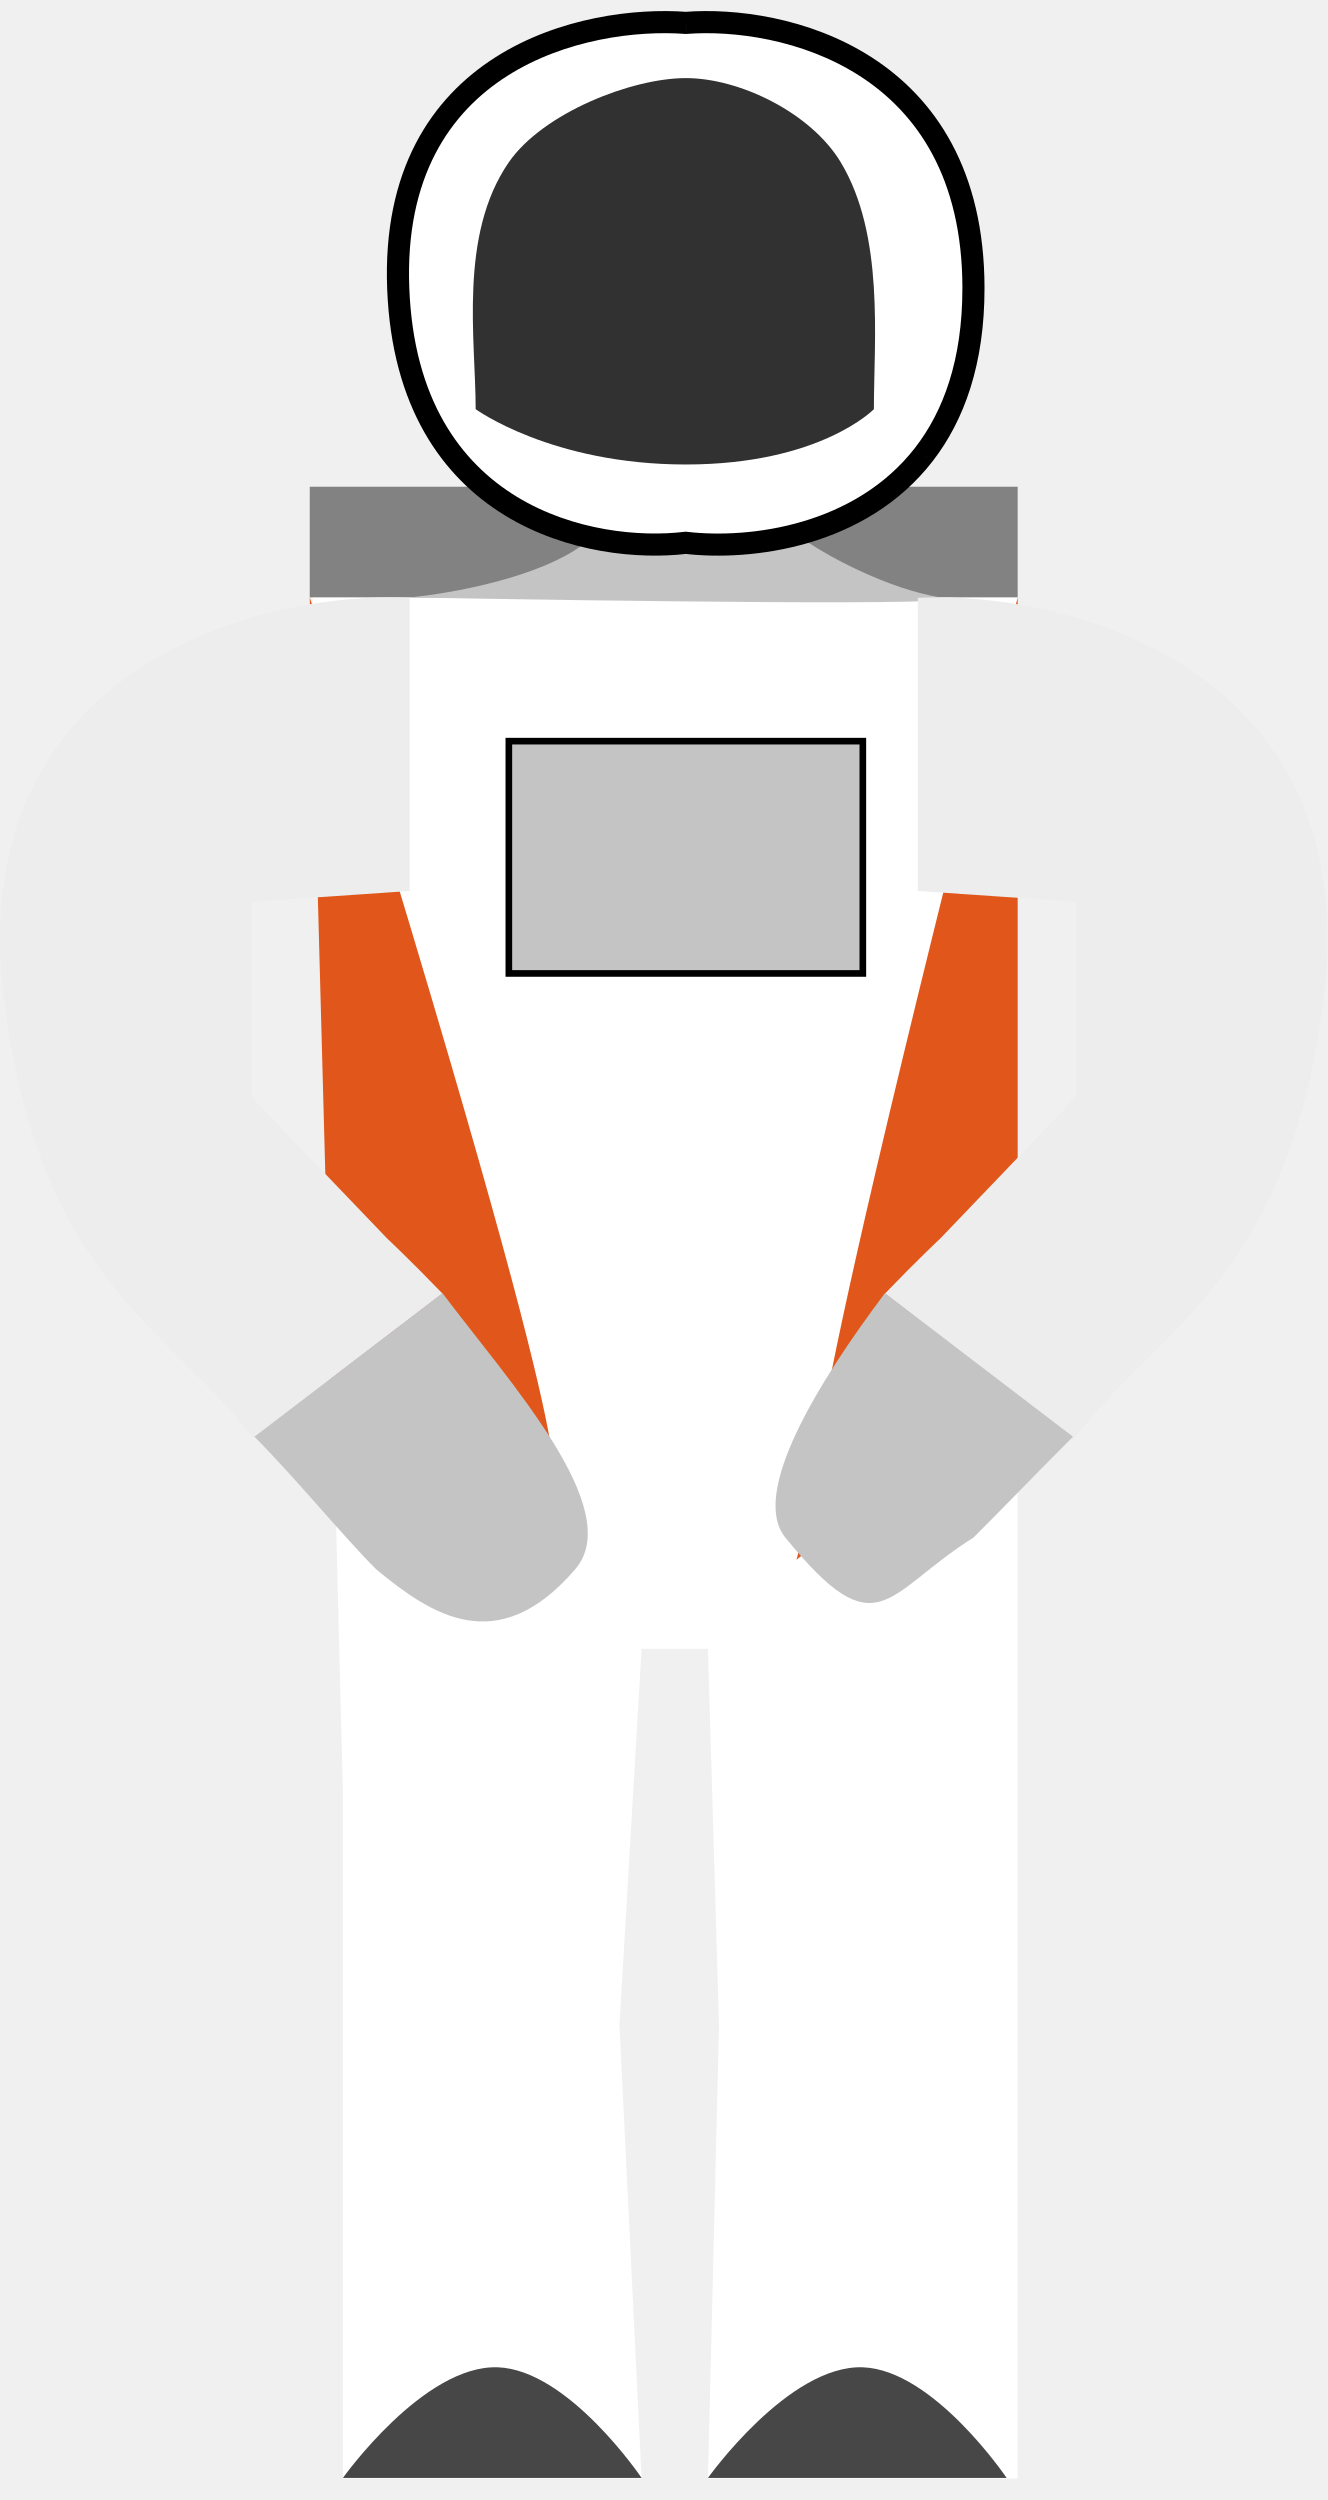
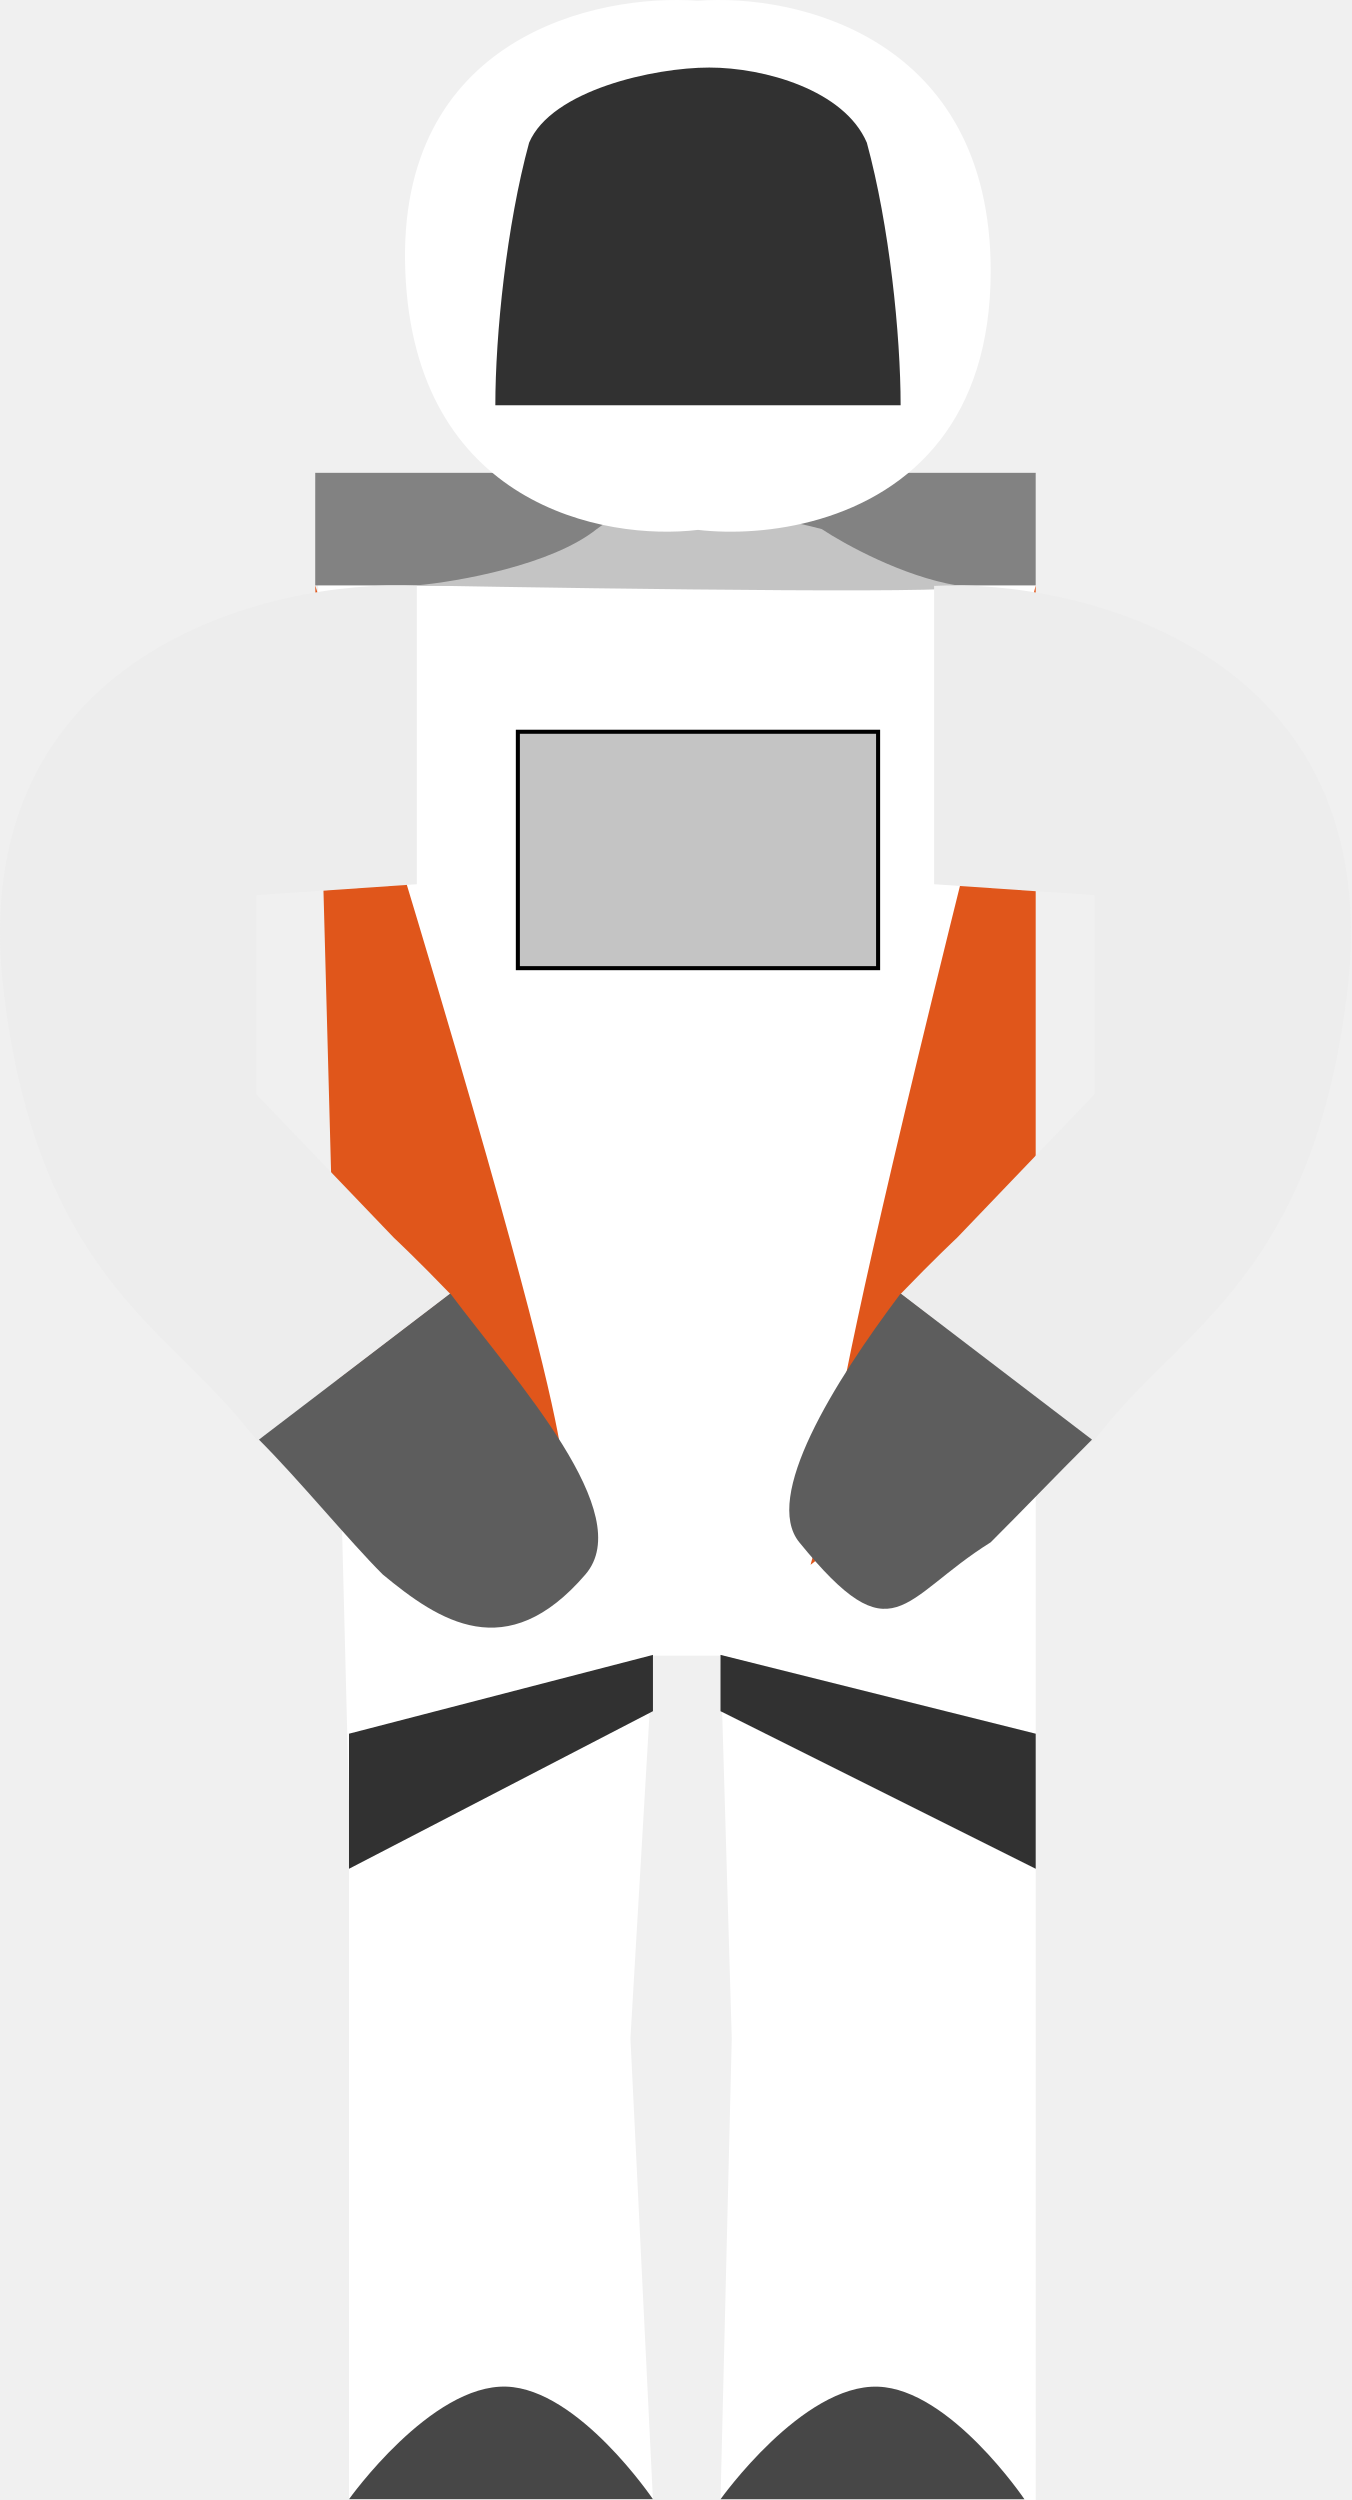
- <svg xmlns="http://www.w3.org/2000/svg" xmlns:xlink="http://www.w3.org/1999/xlink" width="60" height="113">
-   <use xlink:href="#path0_fill" transform="translate(14 22.03)" fill="#FFF" />
-   <use xlink:href="#path1_fill" transform="translate(14 22)" fill="#828282" />
-   <use xlink:href="#path2_fill" transform="translate(18.5 23.62)" fill="#C4C4C4" />
-   <g transform="translate(23 33.5)">
-     <use xlink:href="#path3_fill" fill="#C4C4C4" />
-     <use xlink:href="#path4_stroke" />
+ <svg xmlns="http://www.w3.org/2000/svg" width="100" height="185" viewBox="0 0 100 185" version="1.1">
+   <g id="Canvas" fill="none">
+     <g id="Astronaut">
+       <g id="Vector 2">
+         <path d="M 2.499 98.303L 0 0L 53.317 0L 53.317 149.953L 39.987 149.953L 29.991 149.953L 30.824 115.797L 29.991 87.473L 24.992 87.473L 23.326 115.797L 24.992 149.953L 11.663 149.953L 2.499 149.953L 2.499 98.303Z" transform="translate(23.3262 35.0468)" fill="white" />
+       </g>
+       <g id="Vector">
+         <path d="M 0 8.331L 0 0L 53.317 0L 53.317 8.331L 0 8.331Z" transform="translate(23.3262 34.9891)" fill="#828282" />
+       </g>
+       <g id="Vector_2">
+         <path d="M 13.329 1.472C 9.997 4.138 3.055 5.36 0 5.637C 14.995 5.915 43.986 6.304 39.987 5.637C 35.989 4.971 31.657 2.583 29.991 1.472C 25.825 0.361 16.662 -1.194 13.329 1.472Z" transform="translate(30.824 37.6823)" fill="#C4C4C4" />
+       </g>
+       <g id="Vector_3">
+         <path d="M 0 17.494L 0 0L 26.658 0L 26.658 17.494L 0 17.494Z" transform="translate(38.3215 54.1498)" fill="#C4C4C4" />
+         <path d="M 0 0L 0 17.494L 26.658 17.494L 26.658 0L 0 0Z" stroke-width="0.3" transform="translate(38.3215 54.1498)" stroke="black" />
+       </g>
+       <g id="Vector_4">
+         <path d="M 22.493 8.334L 0 8.334C 0 8.334 6.069 -0.195 11.663 0.003C 16.996 0.193 22.493 8.334 22.493 8.334Z" transform="translate(25.8254 176.608)" fill="#474747" />
+       </g>
+       <g id="Vector_5">
+         <path d="M 22.493 8.334L 0 8.334C 0 8.334 6.069 -0.195 11.663 0.003C 16.996 0.193 22.493 8.334 22.493 8.334Z" transform="translate(53.3169 176.612)" fill="#474747" />
+       </g>
+       <g id="Vector_6">
+         <path d="M 16.662 59.4L 16.662 0C -3.332 78.309 3.332 60.814 0 72.477L 16.662 59.4Z" transform="translate(59.9812 43.3198)" fill="#E0561B" />
+       </g>
+       <g id="Vector_7">
+         <path d="M 18.328 61.647L 19.994 0C -3.999 77.409 3.999 60.115 0 71.644L 18.328 61.647Z" transform="translate(43.3201 43.3198) scale(-1 1)" fill="#E0561B" />
+       </g>
+       <g id="Group">
+         <g id="Vector 2.2">
+           <path d="M 0.296 30.288C -2.863 4.927 20.097 -0.509 30.846 0.036L 30.846 22.112L 18.966 22.93L 18.966 37.647L 29.149 48.276C 29.149 48.276 30.89 49.904 33.323 52.434L 19.074 63.314C 18.692 62.872 18.369 62.488 18.117 62.176C 12.177 54.817 2.842 50.729 0.296 30.288Z" transform="translate(0 43.3198)" fill="#EDEDED" />
+         </g>
+         <g id="Vector_8">
+           <path d="M 14.162 0L 0 10.813C 2.948 13.755 6.665 18.298 9.164 20.793C 13.329 24.243 18.328 27.576 24.159 20.793C 28.012 16.312 19.161 6.654 14.162 0Z" transform="translate(19.1604 95.7191)" fill="#5D5D5D" />
+         </g>
+       </g>
+       <g id="Group_2">
+         <g id="Vector 2.2_2">
+           <path d="M 0.296 30.288C -2.863 4.927 20.097 -0.509 30.846 0.036L 30.846 22.112L 18.966 22.93L 18.966 37.647L 29.149 48.276C 29.149 48.276 30.89 49.904 33.323 52.434L 19.161 63.414C 18.741 62.93 18.388 62.511 18.117 62.176C 12.177 54.817 2.842 50.729 0.296 30.288Z" transform="translate(99.9688 43.3198) scale(-1 1)" fill="#EDEDED" />
+         </g>
+         <g id="Vector_9">
+           <path d="M 14.162 0L 0 10.813C 2.948 13.755 4.998 15.917 7.498 18.412C 14.162 22.577 14.662 27.011 21.66 18.412C 24.372 15.079 19.161 6.654 14.162 0Z" transform="translate(80.8083 95.7191) scale(-1 1)" fill="#5D5D5D" />
+         </g>
+       </g>
+       <g id="Vector_10">
+         <path d="M 0.022 20.051C -0.645 2.724 14.184 -0.498 21.682 0.058C 28.902 -0.498 43.342 2.724 43.342 20.051C 43.342 25.596 41.863 29.64 39.615 32.548C 34.84 38.727 26.591 39.779 21.682 39.212C 14.739 40.045 0.688 37.379 0.022 20.051Z" transform="translate(29.969 0)" fill="white" />
+       </g>
+       <g id="Ellipse">
+         <path d="M 29.991 24.992C 29.991 24.992 25.95 24.992 15.828 24.992C 5.706 24.992 0 24.992 0 24.992C 0 19.771 0.833 11.663 2.499 5.56C 4.165 1.666 11.752 0 15.828 0C 19.905 0 25.825 1.666 27.491 5.56C 29.158 11.663 29.991 19.771 29.991 24.992Z" transform="translate(36.655 4.99844)" fill="#313131" />
+       </g>
+       <g id="Vector_11">
+         <path d="M 0 15.828L 0 5.832L 22.493 0L 22.493 4.165L 0 15.828Z" transform="translate(25.8254 122.462)" fill="#313131" />
+       </g>
+       <g id="Vector_12">
+         <path d="M 0 4.165L 0 0L 23.326 5.832L 23.326 15.828L 0 4.165Z" transform="translate(53.3169 122.462)" fill="#313131" />
+       </g>
+     </g>
  </g>
-   <use xlink:href="#path5_fill" transform="translate(15.5 107)" fill="#474747" />
-   <use xlink:href="#path5_fill" transform="translate(32 107)" fill="#474747" />
-   <use xlink:href="#path6_fill" transform="translate(36 27)" fill="#E0561B" />
-   <use xlink:href="#path7_fill" transform="matrix(-1 0 0 1 26 27)" fill="#E0561B" />
-   <use xlink:href="#path8_fill" transform="translate(0 27)" fill="#EDEDED" />
-   <use xlink:href="#path9_fill" transform="translate(11.5 58.45)" fill="#C4C4C4" />
-   <use xlink:href="#path10_fill" transform="matrix(-1 0 0 1 60 27)" fill="#EDEDED" />
-   <use xlink:href="#path11_fill" transform="matrix(-1 0 0 1 48.5 58.45)" fill="#C4C4C4" />
-   <g transform="translate(17.987 1)">
-     <use xlink:href="#path12_fill" fill="#FFF" />
-     <use xlink:href="#path13_stroke" />
-   </g>
-   <use xlink:href="#path14_fill" transform="translate(21.372 3.53)" fill="#313131" />
-   <defs>
-     <path id="path0_fill" d="M1.5 59L0 0h32v90H18l.5-20.5-.5-17h-3l-1 17L15 90H1.5V59z" />
-     <path id="path1_fill" d="M0 5V0h32v5H0z" />
-     <path id="path2_fill" d="M8 .883c-2 1.6-6.167 2.334-8 2.5 9 .167 26.4.4 24 0-2.4-.4-5-1.833-6-2.5-2.5-.666-8-1.6-10 0z" />
-     <path id="path3_fill" d="M0 10.5V0h16v10.5H0z" />
-     <path id="path4_stroke" d="M0 0v-.15h-.15V0H0zm0 10.5h-.15v.15H0v-.15zm16 0v.15h.15v-.15H16zM16 0h.15v-.15H16V0zM-.15 0v10.5h.3V0h-.3zM0 10.65h16v-.3H0v.3zm16.15-.15V0h-.3v10.5h.3zM16-.15H0v.3h16v-.3z" />
-     <path id="path5_fill" d="M13.5 5.002H0s3.643-5.119 7-5c3.2.114 6.5 5 6.5 5z" />
-     <path id="path6_fill" d="M10 35.65V0C-2 47 2 36.5 0 43.5l10-7.85z" />
-     <path id="path7_fill" d="M11 37l1-37C-2.4 46.46 2.4 36.08 0 43l11-6z" />
-     <path id="path8_fill" d="M.177 18.179C-1.718 2.957 12.062-.306 18.514.022v13.25l-7.131.49v8.833l6.112 6.38s1.045.977 2.505 2.495L11.448 38c-.23-.265-.423-.496-.574-.683C7.308 32.901 1.705 30.447.177 18.18z" />
-     <path id="path9_fill" d="M8.5 0L0 6.49c1.77 1.766 4 4.492 5.5 5.99 2.5 2.07 5.5 4.07 9 0 2.313-2.69-3-8.486-6-12.48z" />
-     <path id="path10_fill" d="M.177 18.179C-1.718 2.957 12.062-.306 18.514.022v13.25l-7.131.49v8.833l6.112 6.38s1.045.977 2.505 2.495l-8.5 6.59c-.252-.29-.464-.542-.626-.743C7.308 32.901 1.705 30.447.177 18.18z" />
-     <path id="path11_fill" d="M8.5 0L0 6.49c1.77 1.766 3 3.063 4.5 4.56 4 2.5 4.3 5.162 8.5 0 1.628-2-1.5-7.056-4.5-11.05z" />
-     <path id="path12_fill" d="M.013 12.035c-.4-10.4 8.5-12.334 13-12 4.333-.334 13 1.6 13 12 0 3.328-.887 5.754-2.236 7.5-2.867 3.709-7.817 4.34-10.764 4-4.167.5-12.6-1.1-13-11.5z" />
-     <path id="path13_stroke" d="M13.013.035l-.037.498.038.003.037-.003-.038-.498zm0 23.5l.057-.497-.058-.007-.059.007.06.497zm10.764-4l.395.305-.395-.305zM13.05-.464c-2.323-.172-5.79.236-8.643 2.052-2.89 1.839-5.1 5.092-4.894 10.466l1-.039C.319 6.99 2.36 4.075 4.943 2.431 7.566.764 10.8.372 12.977.533l.074-.997zM-.487 12.054C-.28 17.41 2.01 20.569 4.84 22.299c2.798 1.71 6.068 1.992 8.233 1.732l-.12-.993c-2.002.24-5.032-.028-7.592-1.593-2.527-1.544-4.654-4.387-4.848-9.43l-1 .039zm27-.02c0-5.364-2.249-8.609-5.105-10.445C18.585-.226 15.22-.637 12.976-.464l.076.997c2.09-.16 5.223.23 7.817 1.897 2.56 1.647 4.645 4.57 4.645 9.605h1zM12.956 24.032c3.027.35 8.195-.282 11.216-4.19l-.79-.612c-2.713 3.509-7.445 4.14-10.312 3.809l-.114.993zm11.216-4.19c1.427-1.846 2.341-4.385 2.341-7.806h-1c0 3.235-.86 5.55-2.132 7.194l.791.611z" />
-     <path id="path14_fill" d="M18.128 14.965s-2.425 2.5-8.5 2.5-9.5-2.5-9.5-2.5c0-3.133-.778-7.862 1.5-11.163C3.165 1.576 7.181 0 9.628 0s5.658 1.576 7 3.802c1.991 3.301 1.5 8.03 1.5 11.163z" />
-   </defs>
</svg>
